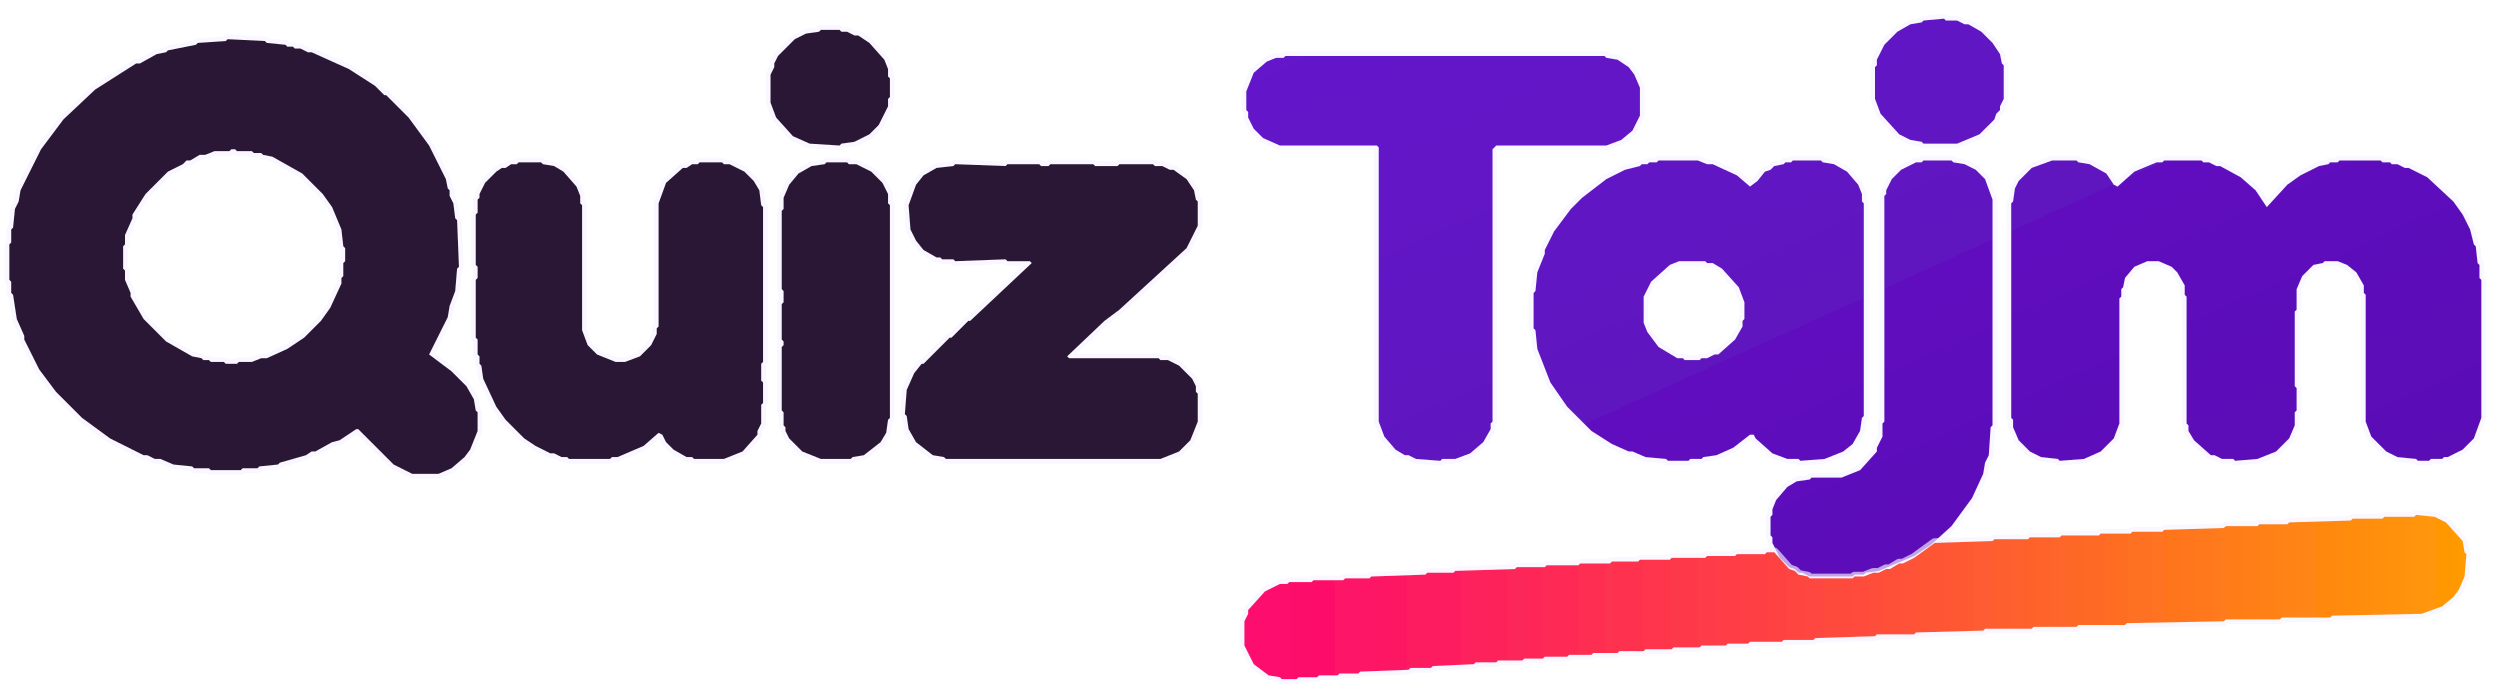
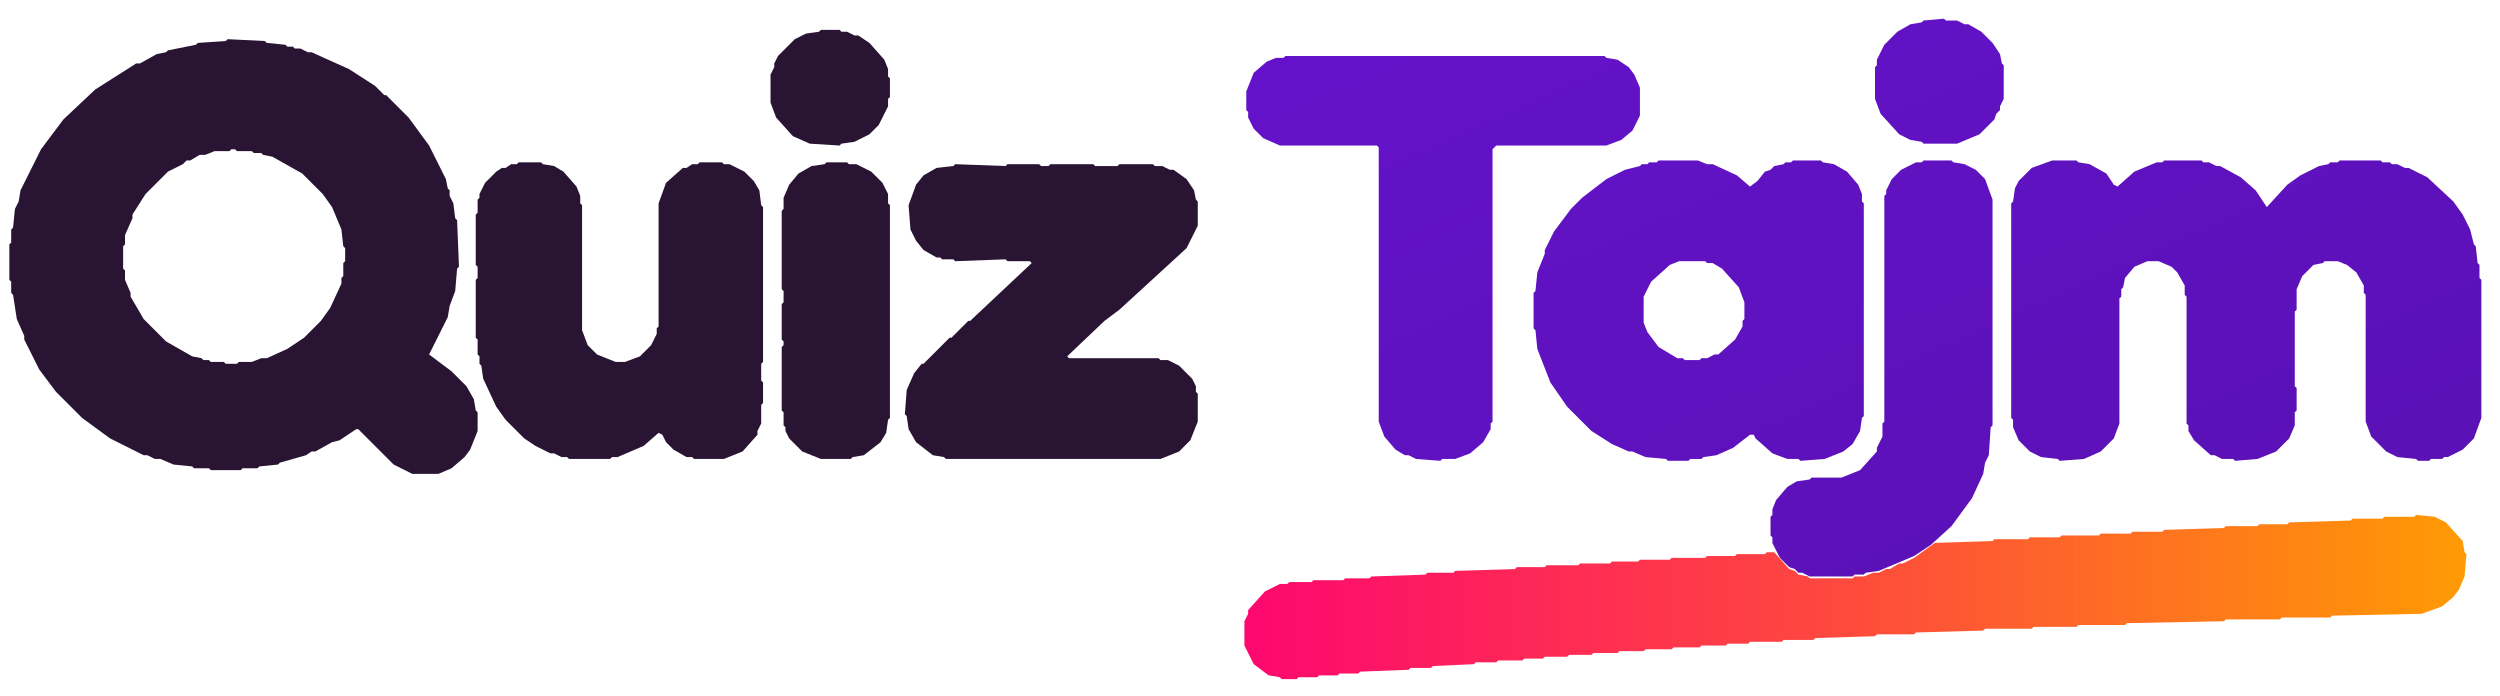
<svg xmlns="http://www.w3.org/2000/svg" viewBox="56 394 1340 373" role="img" aria-labelledby="title desc">
  <defs>
    <linearGradient id="violet" x1="0" y1="0" x2="1" y2="1">
      <stop offset="0" stop-color="#6512cb" />
      <stop offset="1" stop-color="#5811b2" />
    </linearGradient>
    <linearGradient id="pink-orange" x1="0" y1="0" x2="1" y2="0">
      <stop offset="0" stop-color="#fd086f" />
      <stop offset="0.50" stop-color="#fe4b3c" />
      <stop offset="1" stop-color="#ff9a04" />
    </linearGradient>
-     <filter id="soft-shadow" x="-5%" y="-5%" width="110%" height="110%">
-       <feDropShadow dx="0" dy="0" stdDeviation="1.5" flood-color="#ffffff" flood-opacity="0.32" />
-     </filter>
  </defs>
-   <g filter="url(#soft-shadow)" stroke="#f7f3ff" stroke-opacity="0.65" stroke-width="5" stroke-linejoin="round" paint-order="stroke fill markers">
+   <g>
    <path fill="#291434" fill-rule="evenodd" d="M551 488 L547 493 L543 504 L544 517 L547 523 L551 528 L558 532 L560 532 L561 533 L567 533 L568 534 L595 533 L596 534 L608 534 L609 535 L576 566 L575 566 L566 575 L565 575 L551 589 L550 589 L546 594 L542 603 L541 616 L542 617 L543 624 L547 631 L556 638 L562 639 L563 640 L678 640 L688 636 L694 630 L698 620 L698 605 L697 604 L697 601 L695 597 L688 590 L682 587 L678 587 L677 586 L629 586 L628 585 L648 566 L656 560 L692 527 L698 515 L698 502 L697 501 L696 496 L692 490 L685 485 L683 485 L679 483 L675 483 L674 482 L656 482 L655 483 L643 483 L642 482 L619 482 L618 483 L614 483 L613 482 L596 482 L595 483 L568 482 L567 483 L558 484 Z M499 481 L498 482 L491 483 L484 487 L479 493 L476 500 L476 506 L475 507 L475 549 L476 550 L476 556 L475 557 L475 576 L476 577 L476 579 L475 580 L475 614 L476 615 L476 622 L477 623 L477 625 L479 629 L486 636 L496 640 L512 640 L513 639 L519 638 L528 631 L531 626 L532 619 L533 618 L533 504 L532 503 L532 498 L529 492 L523 486 L515 482 L511 482 L510 481 Z M322 486 L316 492 L313 498 L313 500 L312 501 L312 508 L311 509 L311 536 L312 537 L312 543 L311 544 L311 575 L312 576 L312 584 L313 585 L313 589 L314 590 L315 597 L322 612 L327 619 L337 629 L343 633 L351 637 L353 637 L357 639 L360 639 L361 640 L383 640 L384 639 L387 639 L401 633 L409 626 L411 627 L413 631 L417 635 L424 639 L427 639 L428 640 L444 640 L454 636 L462 627 L462 625 L464 621 L464 611 L465 610 L465 599 L464 598 L464 589 L465 588 L465 505 L464 504 L463 496 L460 491 L455 486 L447 482 L444 482 L443 481 L431 481 L430 482 L427 482 L424 484 L422 484 L413 492 L409 503 L409 569 L408 570 L408 573 L405 579 L399 585 L391 588 L386 588 L376 584 L371 579 L368 571 L368 504 L367 503 L367 499 L365 494 L358 486 L353 483 L347 482 L346 481 L334 481 L333 482 L330 482 L327 484 L325 484 Z M90 458 L78 474 L67 496 L66 502 L64 506 L63 516 L62 517 L62 524 L61 525 L61 544 L62 545 L62 551 L63 552 L65 565 L69 574 L69 576 L77 592 L86 604 L100 618 L115 629 L133 638 L135 638 L139 640 L142 640 L149 643 L159 644 L160 645 L168 645 L169 646 L185 646 L186 645 L194 645 L195 644 L205 643 L206 642 L220 638 L223 636 L225 636 L234 631 L238 630 L247 624 L248 624 L267 643 L277 648 L291 648 L298 645 L305 639 L308 635 L312 625 L312 615 L311 614 L310 608 L306 601 L298 593 L286 584 L296 564 L297 558 L300 550 L301 538 L302 537 L301 512 L300 511 L299 503 L297 499 L297 496 L296 495 L295 490 L286 472 L275 457 L263 445 L262 445 L257 440 L243 431 L223 422 L221 422 L217 420 L214 420 L213 419 L210 419 L209 418 L199 417 L198 416 L178 415 L177 416 L162 417 L161 418 L146 421 L145 422 L140 423 L131 428 L129 428 L107 442 Z M180 474 L182 474 L183 475 L191 475 L192 476 L196 476 L197 477 L202 478 L218 487 L229 498 L234 505 L239 517 L240 526 L241 527 L241 534 L240 535 L240 542 L239 543 L239 546 L233 559 L228 566 L219 575 L210 581 L199 586 L196 586 L191 588 L184 588 L183 589 L177 589 L176 588 L169 588 L168 587 L165 587 L164 586 L159 585 L145 577 L133 565 L126 553 L126 551 L123 544 L123 539 L122 538 L122 526 L123 525 L123 520 L127 511 L127 509 L134 498 L146 486 L154 482 L156 480 L158 480 L163 477 L166 477 L171 475 L179 475 Z M488 412 L482 415 L473 424 L471 428 L471 430 L469 434 L469 449 L472 457 L481 467 L490 471 L506 472 L507 471 L514 470 L522 466 L527 461 L532 451 L532 447 L533 446 L533 436 L532 435 L532 431 L530 426 L522 417 L516 413 L514 413 L510 411 L507 411 L506 410 L496 410 L495 411 Z" />
    <path fill="url(#violet)" fill-rule="evenodd" d="M1138 491 L1136 495 L1135 502 L1134 503 L1134 618 L1135 619 L1135 623 L1138 630 L1144 636 L1150 639 L1159 640 L1160 641 L1173 640 L1182 636 L1189 629 L1192 621 L1192 554 L1193 553 L1193 549 L1194 548 L1195 543 L1200 537 L1207 534 L1213 534 L1220 537 L1223 540 L1227 547 L1227 552 L1228 553 L1228 621 L1229 622 L1229 625 L1232 630 L1241 638 L1243 638 L1247 640 L1253 640 L1254 641 L1266 640 L1276 636 L1283 629 L1286 622 L1286 615 L1287 614 L1287 602 L1286 601 L1286 561 L1287 560 L1287 549 L1290 542 L1296 536 L1301 535 L1302 534 L1309 534 L1314 536 L1319 540 L1323 547 L1323 551 L1324 552 L1324 620 L1327 628 L1335 636 L1341 639 L1351 640 L1352 641 L1358 641 L1359 640 L1365 640 L1366 639 L1368 639 L1376 635 L1382 629 L1386 618 L1386 544 L1385 543 L1385 536 L1384 535 L1383 526 L1382 525 L1380 517 L1376 509 L1371 502 L1357 489 L1347 484 L1345 484 L1341 482 L1338 482 L1337 481 L1333 481 L1332 480 L1310 480 L1309 481 L1305 481 L1304 482 L1299 483 L1289 488 L1282 493 L1271 505 L1265 496 L1257 489 L1246 483 L1244 483 L1240 481 L1237 481 L1236 480 L1216 480 L1215 481 L1212 481 L1200 486 L1191 494 L1189 493 L1185 487 L1176 482 L1170 481 L1169 480 L1156 480 L1145 484 Z M1109 482 L1103 481 L1102 480 L1087 480 L1086 481 L1083 481 L1075 485 L1070 490 L1067 496 L1067 498 L1066 499 L1066 620 L1065 621 L1065 628 L1062 634 L1062 636 L1053 646 L1043 650 L1027 650 L1026 651 L1019 652 L1014 655 L1008 662 L1006 667 L1006 670 L1005 671 L1005 681 L1006 682 L1006 685 L1010 693 L1015 698 L1018 699 L1020 701 L1022 701 L1026 703 L1049 703 L1050 702 L1055 702 L1056 701 L1063 700 L1082 692 L1091 686 L1102 676 L1113 661 L1119 648 L1120 642 L1122 638 L1123 623 L1124 622 L1124 501 L1120 490 L1115 485 Z M898 506 L889 518 L884 528 L884 530 L880 540 L879 550 L878 551 L878 570 L879 571 L880 581 L887 599 L896 612 L909 625 L920 632 L929 636 L931 636 L938 639 L949 640 L950 641 L961 641 L962 640 L968 640 L969 639 L976 638 L985 634 L994 627 L996 627 L997 629 L1006 637 L1014 640 L1020 640 L1021 641 L1034 640 L1044 636 L1049 632 L1053 625 L1054 618 L1055 617 L1055 503 L1054 502 L1054 498 L1052 493 L1046 486 L1039 482 L1033 481 L1032 480 L1017 480 L1016 481 L1013 481 L1012 482 L1007 483 L1005 485 L1002 486 L998 491 L994 494 L987 488 L974 482 L971 482 L966 480 L945 480 L944 481 L940 481 L939 482 L936 482 L935 483 L927 485 L917 490 L904 500 Z M951 536 L956 534 L970 534 L971 535 L974 535 L979 538 L988 548 L991 556 L991 565 L990 566 L990 569 L986 576 L977 584 L975 584 L971 586 L968 586 L967 587 L959 587 L958 586 L955 586 L945 580 L939 572 L937 567 L937 553 L941 545 Z M735 427 L728 433 L724 443 L724 453 L725 454 L725 457 L728 463 L733 468 L742 472 L794 472 L795 473 L795 620 L798 628 L804 635 L809 638 L811 638 L815 640 L828 641 L829 640 L836 640 L844 637 L851 631 L855 624 L855 621 L856 620 L856 474 L858 472 L917 472 L925 469 L931 464 L935 456 L935 441 L932 434 L929 430 L923 426 L917 425 L916 424 L745 424 L744 425 L740 425 Z M1080 407 L1073 411 L1066 418 L1062 426 L1062 429 L1061 430 L1061 447 L1064 455 L1074 466 L1080 469 L1086 470 L1087 471 L1105 471 L1117 466 L1125 458 L1126 455 L1128 453 L1128 451 L1130 447 L1130 429 L1129 428 L1128 423 L1124 417 L1118 411 L1111 407 L1109 407 L1105 405 L1099 405 L1098 404 L1087 405 L1086 406 Z" />
    <path fill="url(#pink-orange)" fill-rule="evenodd" d="M1378 691 L1377 690 L1376 684 L1367 674 L1361 671 L1351 670 L1350 671 L1334 671 L1333 672 L1317 672 L1316 673 L1283 674 L1282 675 L1267 675 L1266 676 L1249 676 L1248 677 L1216 678 L1215 679 L1199 679 L1198 680 L1182 680 L1181 681 L1161 681 L1160 682 L1144 682 L1143 683 L1125 683 L1124 684 L1093 685 L1082 693 L1076 696 L1074 696 L1069 699 L1067 699 L1063 701 L1060 701 L1055 703 L1050 703 L1049 704 L1026 704 L1025 703 L1020 702 L1018 700 L1015 699 L1007 690 L1003 690 L1002 691 L987 691 L986 692 L971 692 L970 693 L952 693 L951 694 L935 694 L934 695 L920 695 L919 696 L903 696 L902 697 L885 697 L884 698 L869 698 L868 699 L836 700 L835 701 L821 701 L820 702 L791 703 L790 704 L777 704 L776 705 L760 705 L759 706 L747 706 L746 707 L742 707 L734 711 L725 721 L725 723 L723 727 L723 740 L728 750 L736 756 L742 757 L743 758 L751 758 L752 757 L762 757 L763 756 L773 756 L774 755 L784 755 L785 754 L811 753 L812 752 L823 752 L824 751 L846 750 L847 749 L858 749 L859 748 L872 748 L873 747 L883 747 L884 746 L896 746 L897 745 L909 745 L910 744 L923 744 L924 743 L937 743 L938 742 L952 742 L953 741 L967 741 L968 740 L981 740 L982 739 L993 739 L994 738 L1011 738 L1012 737 L1028 737 L1029 736 L1061 735 L1062 734 L1082 734 L1083 733 L1119 732 L1120 731 L1145 731 L1146 730 L1169 730 L1170 729 L1195 729 L1196 728 L1248 727 L1249 726 L1278 726 L1279 725 L1305 725 L1306 724 L1354 723 L1365 719 L1371 714 L1374 710 L1377 703 Z" />
  </g>
</svg>
